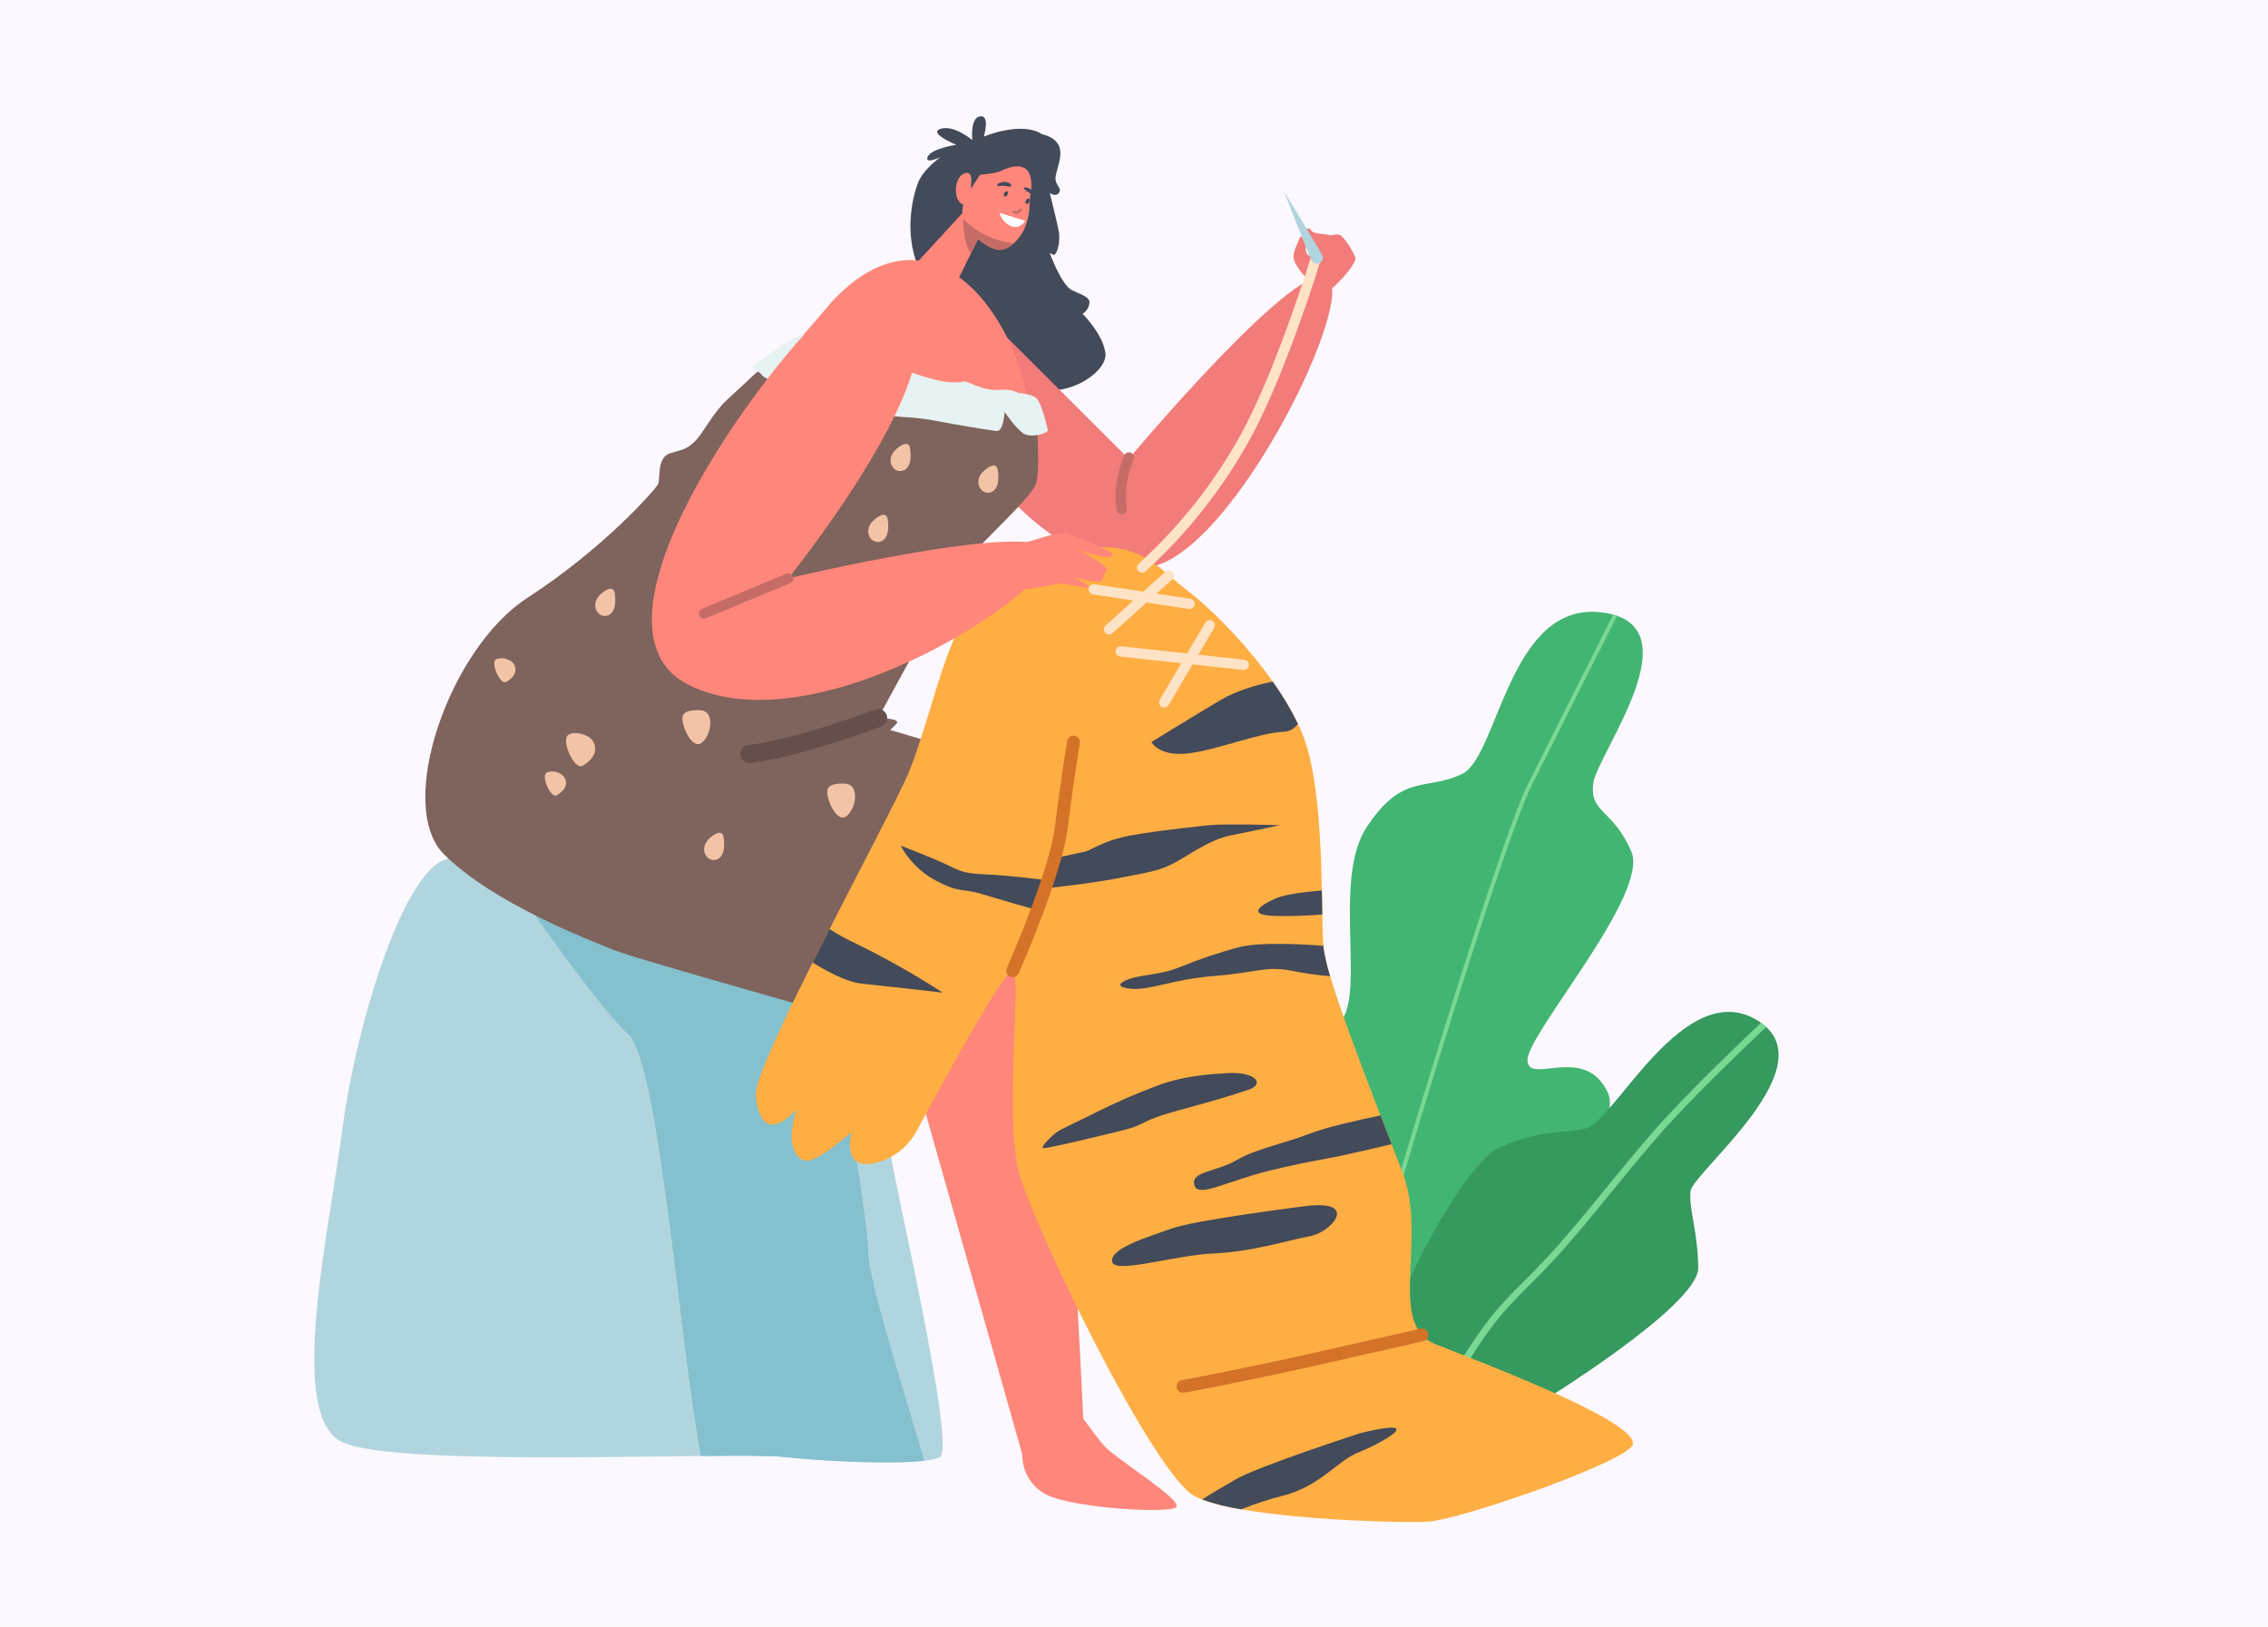
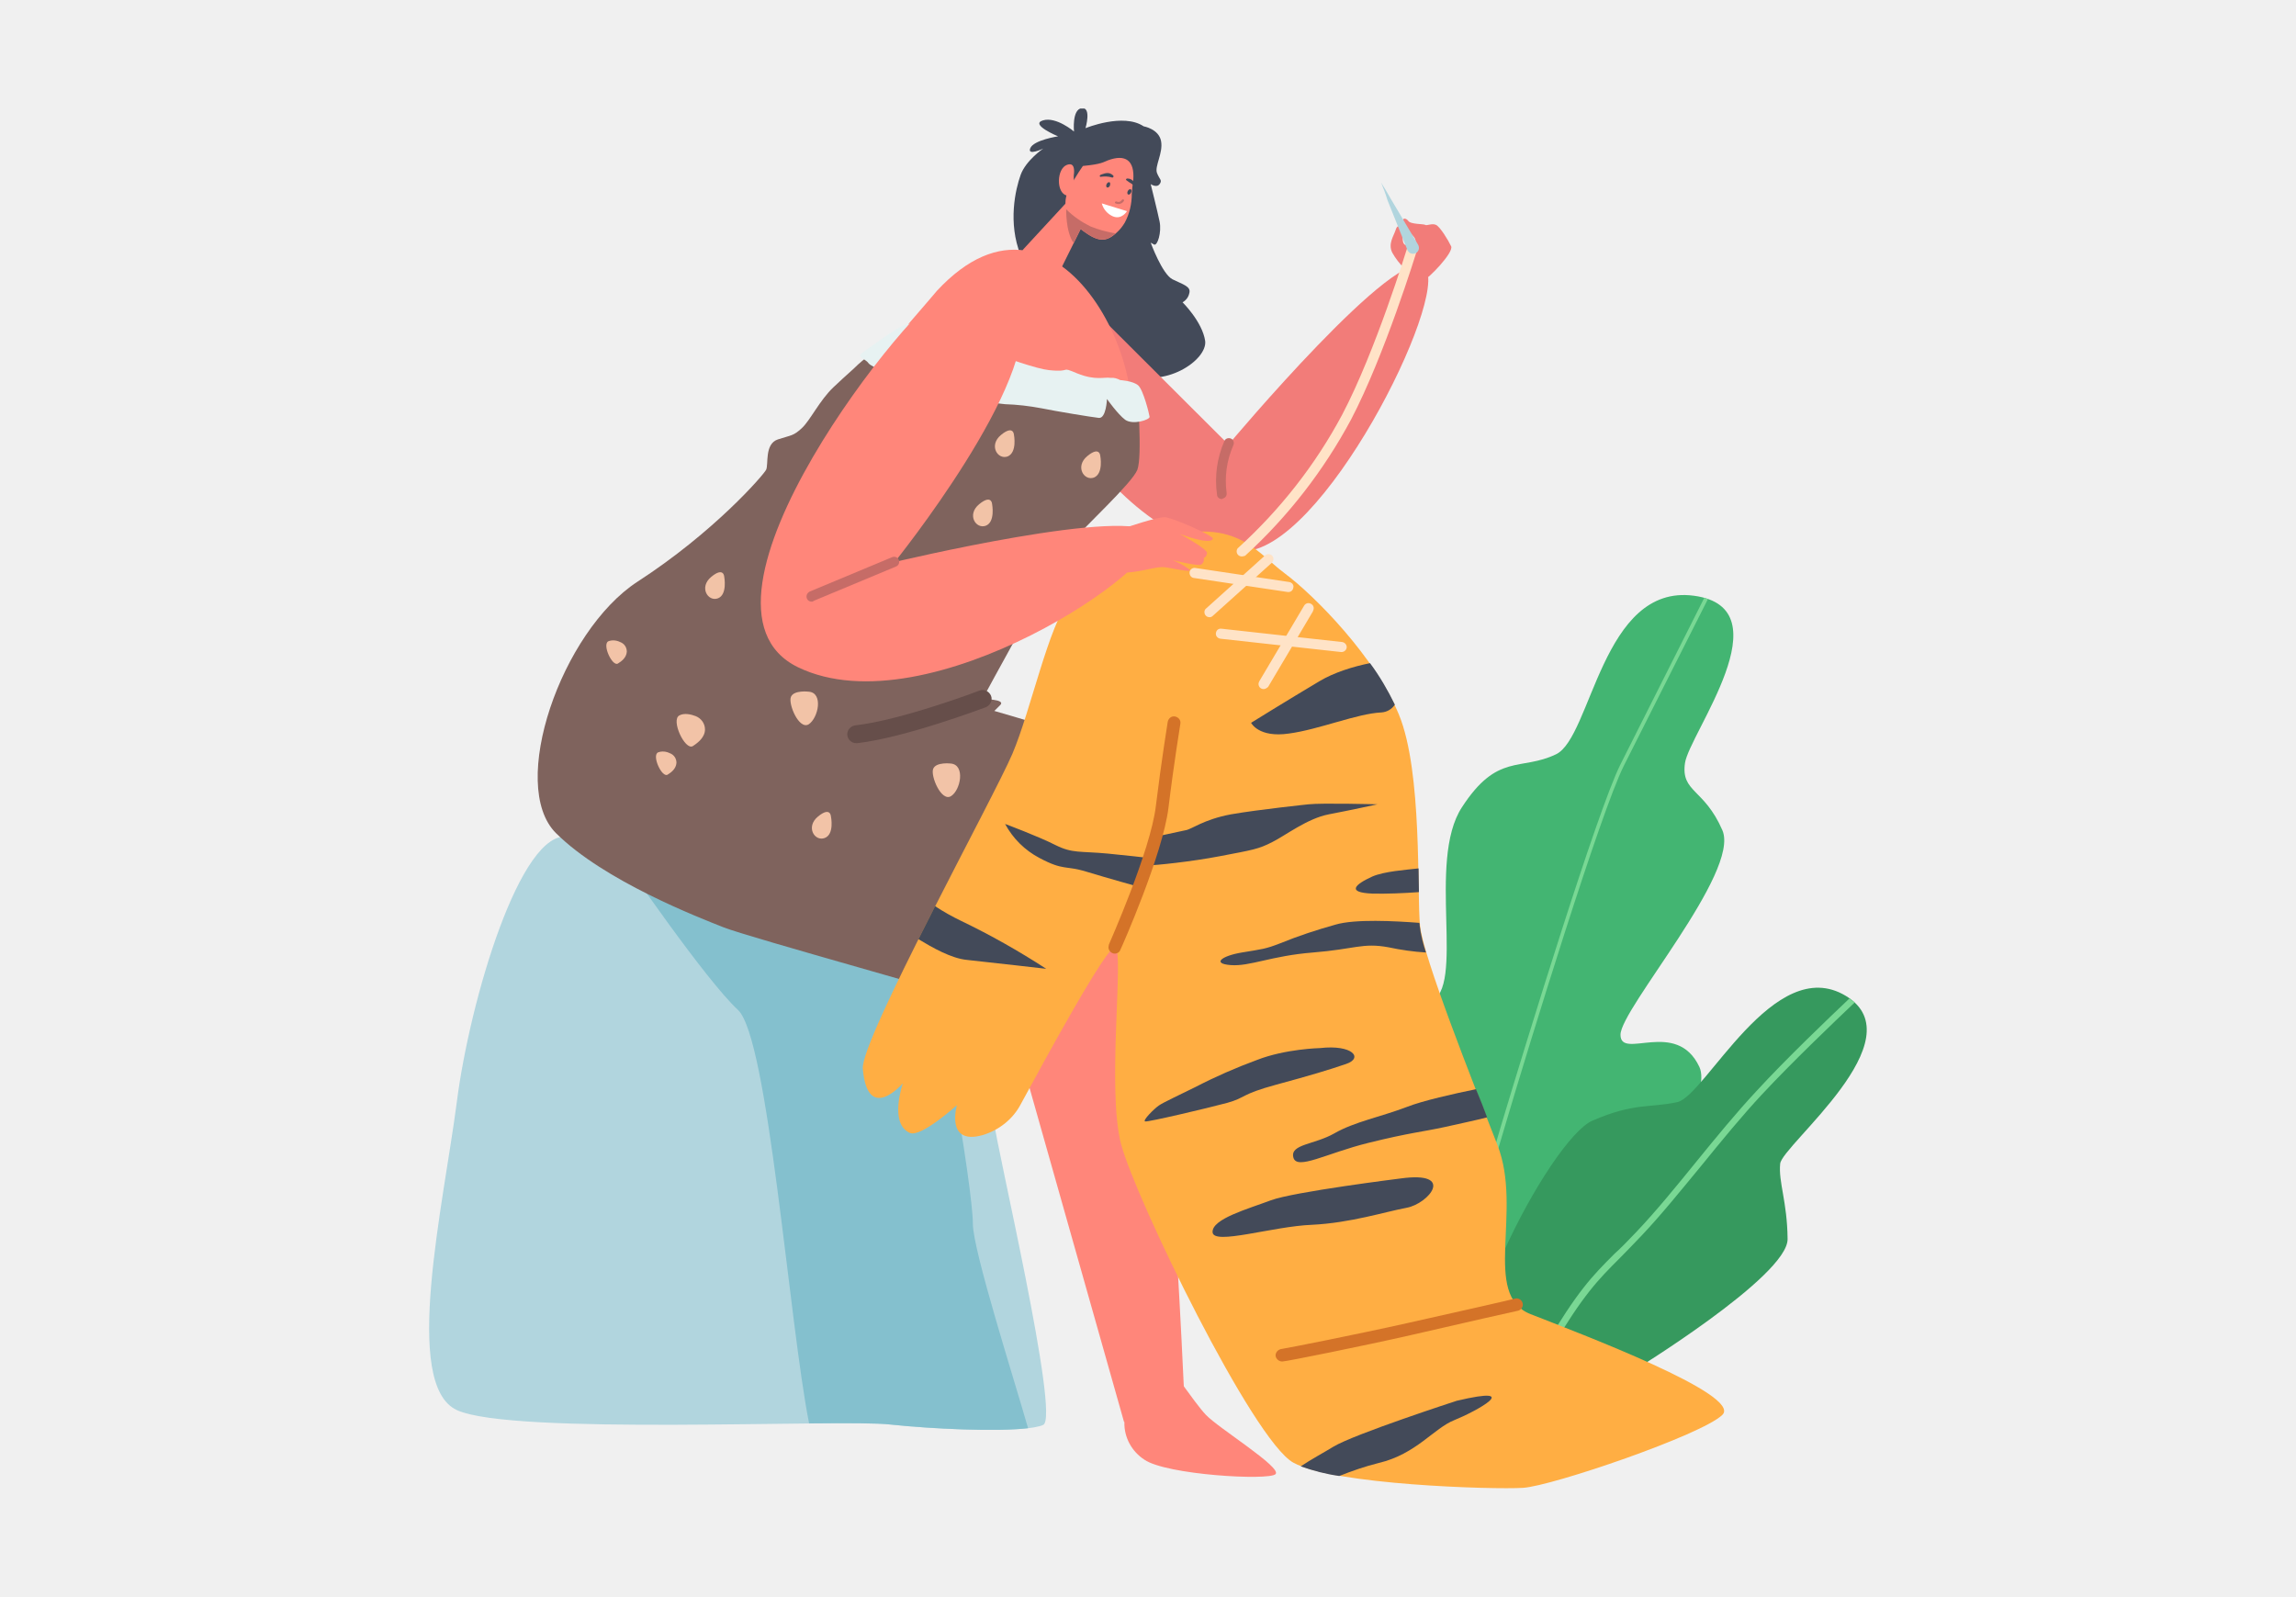
- <svg xmlns="http://www.w3.org/2000/svg" width="601" height="431" viewBox="0 0 601 431">
-   <defs>
-     <clipPath id="clip-path">
-       <rect id="Rectángulo_49383" data-name="Rectángulo 49383" width="388.032" height="372.416" fill="none" />
-     </clipPath>
-   </defs>
-   <g id="Grupo_172414" data-name="Grupo 172414" transform="translate(-180 -2438.1)">
-     <rect id="Rectángulo_48815" data-name="Rectángulo 48815" width="601" height="431" transform="translate(180 2438.1)" fill="#fcf8ff" />
-     <g id="Grupo_170524" data-name="Grupo 170524" transform="translate(263.278 2468.899)">
-       <g id="Grupo_170523" data-name="Grupo 170523" clip-path="url(#clip-path)">
-         <path id="Trazado_211439" data-name="Trazado 211439" d="M706.113,553.429s49.649-64.175,43.478-77.388-21.346-1.675-21.3-8.709,32.387-43.85,27.512-55.185S744.586,401.961,745.737,394s27.241-41.91,2.425-45.183S720.6,386.97,710.956,391.6s-15.781-.458-25.384,14.265,1.217,48.787-8.641,52.586-18.09-.674-21.938,8.015-4.3,70.194,6.281,75.072,44.84,11.892,44.84,11.892" transform="translate(-406.794 -217.357)" fill="#43b572" />
-         <path id="Trazado_211440" data-name="Trazado 211440" d="M742.378,493.657c6.871-23,26.09-85.476,32.415-98.14,5.269-10.548,18.187-36.157,22.592-44.886q.532.147,1.021.319c-4.327,8.574-17.369,34.428-22.669,45.039-6.292,12.6-25.484,74.992-32.348,97.971-4.955,16.589-12.854,45.448-15.48,55.089l-1.023-.261c2.622-9.627,10.531-38.52,15.492-55.13" transform="translate(-453.174 -218.599)" fill="#79d894" />
-         <path id="Trazado_211441" data-name="Trazado 211441" d="M789.179,734.16s42.776-26.113,42.641-36.225-2.511-15.283-2.05-20.26,37.115-33.623,17.655-45.34-37.93,27.116-45.472,28.711-11.559.09-22.851,5.023-42.287,63.352-30.472,77.954,40.549-9.863,40.549-9.863" transform="translate(-465.084 -392.856)" fill="#36995e" />
-         <path id="Trazado_211442" data-name="Trazado 211442" d="M803.867,700.763c5.253-5.57,10.593-12.108,16.248-19.031,5.248-6.426,10.676-13.07,16.067-18.922,7.948-8.628,19.412-19.618,25.125-25.017a13.683,13.683,0,0,1,1.371,1.107c-5.689,5.377-17.135,16.349-25.06,24.95-5.357,5.815-10.769,12.441-16,18.848-5.674,6.946-11.032,13.506-16.326,19.12-2.281,2.419-4.222,4.359-5.935,6.072-6.121,6.118-9.816,9.812-18.7,24.743-5.284,8.882-9.319,15.6-12.291,20.458a12.746,12.746,0,0,1-1.782-.533c2.977-4.864,7.056-11.654,12.436-20.7,8.987-15.1,12.736-18.853,18.949-25.062,1.7-1.7,3.637-3.635,5.9-6.035" transform="translate(-477.923 -397.63)" fill="#79d894" />
-         <path id="Trazado_211443" data-name="Trazado 211443" d="M114.181,522.085c-1.755.013-63.834,2.39-76.6,0s-26.555,44.081-30.13,71.657-14.809,76.08,0,82.979,103.155,2.449,116.943,3.907,36.768,2.3,41.364.091-12.767-75.743-13.278-81.871-4.6-47.492-10.213-57.2-11.207-19.7-28.087-19.569" transform="translate(0 -325.437)" fill="#b1d5de" />
-         <path id="Trazado_211444" data-name="Trazado 211444" d="M227.379,628.013c.081-8.681-9.616-67.767-14.726-76.78-4.226-7.455-59.169-21.818-78.037-26.561-1.877-.031-3.665-.073-5.341-.129,4.753,7,25.766,37.647,34.587,45.769,8.243,7.59,13.794,84.547,19.245,111.647,10.393-.1,18.45-.106,21.883.257,11.3,1.2,28.772,1.974,37.24,1-3.583-12.716-14.919-48.007-14.852-55.206" transform="translate(-80.597 -327.024)" fill="#84c0ce" />
-         <path id="Trazado_211445" data-name="Trazado 211445" d="M454.469,4.781s4.142.738,4.71,3.972-1.759,6.8-1.078,8.565,1.532,1.941.738,3.043-2.383-.046-2.383-.046,1.816,7.163,2.383,10.113-.567,6.7-1.475,6.242l-.908-.454s3.064,8.512,5.9,9.873,5.107,1.873,4.54,3.8a3.7,3.7,0,0,1-1.759,2.44s5.334,5.221,6.072,10.384-11.235,13.165-20.882,8.568-25.421-22.868-28.882-31.72-1.418-17.761,0-21.676,6.128-7.093,6.128-7.093-4.37,2.1-3.462-.056,7.547-3.178,7.547-3.178S424,4.384,427.573,3.306s8.361,3.008,8.361,3.008-.644-5.958,2.08-6.3.964,5.391.964,5.391,9.93-4.256,15.491-.624" transform="translate(-261.561 0)" fill="#434a59" />
-         <path id="Trazado_211446" data-name="Trazado 211446" d="M456.97,120.556l40.343,40.222s46.475-55.543,53.114-47.712-27.949,77.083-49.594,76.519-38.586-20.854-46.417-32.6,2.553-36.43,2.553-36.43" transform="translate(-281.483 -70.019)" fill="#f27c79" />
-         <path id="Trazado_211447" data-name="Trazado 211447" d="M491.5,887l2.558,18.773a11.771,11.771,0,0,0,5.386,10.053c5.9,4.086,33.592,5.713,35.408,3.878s-15.434-12.415-18.839-15.977S506.484,890.407,502.853,887s-9.781-4.208-11.349,0" transform="translate(-306.426 -551.213)" fill="#ff867a" />
-         <path id="Trazado_211448" data-name="Trazado 211448" d="M192.051,112.292s-44.813,53.206-74.787,78.435c-28.09,23.644-41.042,59.282-15.049,73.875s124.037,14.593,124.037,14.593L294.2,411.439l17.785-10.032s-26.449-129.053-35.113-142.278-76.155-30.836-76.155-30.836a83.938,83.938,0,0,1,9.583-26.659c9.205-15.638,24.666-31.508,31.458-42.829,12.313-20.521-16.141-82.72-49.706-46.514" transform="translate(-54.955 -63.087)" fill="#ff867a" />
-         <path id="Trazado_211449" data-name="Trazado 211449" d="M185.507,431.161s57.458,24.169,65.21,37.394,13.225,144.1,13.225,144.1l-16.495,1.65L213.78,495.46S112.7,476.621,100.538,456.4s1.973-33.9,17.022-38.918,67.947,13.681,67.947,13.681" transform="translate(-59.812 -259.744)" fill="#ff867a" />
-         <path id="Trazado_211450" data-name="Trazado 211450" d="M177.06,156.362s11.576,13.165,26.329,13.846,36.543,3.859,36.543,3.859,1.362,17.25,0,20.882-14.3,15.434-17.7,19.52-24.059,42.444-24.059,42.444,6.355,0,4.766,1.589l-1.589,1.589s29.507,8.4,32.684,11.122,34.134,15.938,34.046,17.7-37.9,20.428-43.352,25.875-6.583,8.4-10.895,6.355-20.655-8.4-18.612-4.539,11.8,9.079,12.484,10.214-8.852,12.938-10.214,12.029-62.418-17.7-69.228-20.428S96.03,305.939,83.092,293s1.363-54.464,22.017-67.866,34.046-28.826,34.727-30.188-.454-7.036,3.177-8.171,4.086-.908,6.355-2.951,4.766-7.49,8.625-11.122,4.993-4.54,6.583-6.128,12.483-10.214,12.483-10.214" transform="translate(-48.726 -97.483)" fill="#7f635d" />
-         <path id="Trazado_211451" data-name="Trazado 211451" d="M379.208,168.187s3.4.227,4.766,1.362,2.951,7.717,3.064,8.512-4.54,2.27-6.583.794-4.88-5.614-4.88-5.614-.227,5.288-2.157,5.054-11.576-1.823-15.548-2.618a64.007,64.007,0,0,0-9.76-1.135c-4.426-.34-20.655-3.632-24.4-5.221s-11.73-4.745-12.484-5.9-3.4-1.589-1.589-2.837,9.419-7.15,11.916-7.6,1.589-1.475,4.426,0,27.464,11.617,34.046,12.277,2.724-1.155,7.717.888,7.263.908,8.965,1.248a9.079,9.079,0,0,1,2.5.795" transform="translate(-192.655 -94.895)" fill="#e7f2f2" />
-         <path id="Trazado_211452" data-name="Trazado 211452" d="M385.786,306.842s-13.591,7.751-19.293,14.813-10.441,29.733-15.434,41.536-41.087,77.383-40.4,85.116c1.327,14.98,10.777,3.887,10.777,3.887s-3.825,10.916,1.934,13.412c3,1.3,12.7-7.539,12.7-7.539s-3.155,10.879,6.892,8.1a16.931,16.931,0,0,0,10.335-8.347c6.561-12.195,23.45-43.15,25.456-42.42,2.5.908-2.27,38.359,1.589,53.112s35.622,80.006,46.53,86.024,54.02,7.263,61.964,6.809,48.346-14.3,53.793-19.747-38.586-22.017-51.75-27.237-2.043-27.918-8.852-45.622S462.05,418.12,461.142,409.5s.681-41.536-5.674-56.971S432.77,320.4,424.6,314.333s-14.073-16.856-38.813-7.49" transform="translate(-193.672 -189.01)" fill="#ffae43" />
-         <path id="Trazado_211453" data-name="Trazado 211453" d="M307.633,133.833c5.642,19.125-33.918,68.1-33.918,68.1s64.461-15.434,69.454-7.49-60.518,52.885-95.557,35.862,32.077-100.065,40.629-102.139,18.041,1.092,19.391,5.671" transform="translate(-148.105 -79.498)" fill="#ff867a" />
-         <path id="Trazado_211454" data-name="Trazado 211454" d="M355.184,571.887c-1.513,2.967-3.019,5.939-4.486,8.863,3.774,2.31,8.932,5.155,13.054,5.583,6.563.681,21.421,2.383,21.421,2.383A221.658,221.658,0,0,0,362.3,575.778a57.773,57.773,0,0,1-7.112-3.891" transform="translate(-218.641 -356.541)" fill="#434a59" />
-         <path id="Trazado_211455" data-name="Trazado 211455" d="M599.366,416.7c8.171-1.135,18.385-5.447,24.967-5.674a4.681,4.681,0,0,0,3.626-2.1,77.62,77.62,0,0,0-6.675-11.19c-4.513.95-9.736,2.47-13.748,4.854-8.852,5.26-18.385,11.161-18.385,11.161s2.043,4.086,10.214,2.951" transform="translate(-367.305 -247.967)" fill="#434a59" />
-         <path id="Trazado_211456" data-name="Trazado 211456" d="M470.7,512.421c8.852-1.718,10.441-1.945,14.073-3.761s9.533-6.355,15.321-7.49,13.051-2.724,13.051-2.724-14.948-.394-18.612,0c0,0-13.392,1.362-20.882,2.724s-10.693,4.086-12.27,4.313l-7.934,1.722-2.221,5.832c-1.175-.163-4.862-.647-10.94-1.2-7.49-.681-9.533,0-14.073-2.269s-13.589-5.695-13.589-5.695A22.62,22.62,0,0,0,421.9,513.1c6.583,3.509,6.809,1.92,12.711,3.735s14.241,4.137,14.241,4.137l2.043-5.777c2.314-.234,12.059-1.267,19.805-2.771" transform="translate(-257.246 -310.645)" fill="#434a59" />
-         <path id="Trazado_211457" data-name="Trazado 211457" d="M598.2,583.262a132,132,0,0,0-14.753,4.994c-4.086,1.589-4.993,1.589-10.441,2.5s-8.171,2.951-2.951,3.4,10.895-2.5,22.244-3.4,13.391-2.724,20.428-1.362a84.551,84.551,0,0,0,10.134,1.435,46.213,46.213,0,0,1-1.736-7.336c-.023-.224-.045-.469-.065-.726-6.634-.506-17.542-1.02-22.859.5" transform="translate(-353.656 -363.004)" fill="#434a59" />
-         <path id="Trazado_211458" data-name="Trazado 211458" d="M668.683,551.437c3.574.115,8.551-.062,12.586-.369-.035-1.961-.069-4.111-.115-6.391-3.457.362-9.3.791-12.471,2.221-4.539,2.043-7.036,4.312,0,4.539" transform="translate(-414.151 -339.577)" fill="#434a59" />
-         <path id="Trazado_211459" data-name="Trazado 211459" d="M548.123,683.148c9.627-2.615,14.166-3.977,18.932-5.566s1.8-5.293-7.036-4.312c0,0-9.306.227-17.023,3.178a166.951,166.951,0,0,0-16.616,7.263c-4.039,2.043-8.578,4.086-9.94,4.993s-4.54,4.086-3.745,4.313,16.909-3.632,22.13-4.993,3.672-2.26,13.3-4.875" transform="translate(-319.559 -419.646)" fill="#434a59" />
-         <path id="Trazado_211460" data-name="Trazado 211460" d="M630.274,714.865c-5.448,3.129-12.029,2.9-11.122,6.534s8.852-1.135,20.2-3.858,14.753-2.951,20.655-4.313c3.995-.921,8.3-1.843,11.439-2.624-.941-2.425-1.937-4.988-2.956-7.626-5.925,1.23-14.392,3.137-18.7,4.8-7.036,2.724-14.073,3.956-19.52,7.085" transform="translate(-385.956 -438.269)" fill="#434a59" />
-         <path id="Trazado_211461" data-name="Trazado 211461" d="M613.85,774.344c5.9-1.092,13.444-10-1.741-7.9,0,0-28.9,3.631-35.029,5.9s-15.888,4.993-15.661,8.625,16.342-1.589,26.783-2.043,19.747-3.49,25.648-4.582" transform="translate(-350.012 -477.638)" fill="#434a59" />
-         <path id="Trazado_211462" data-name="Trazado 211462" d="M666.921,924.035s-27.709,8.98-33.3,12.357c-2.63,1.588-6.03,3.424-8.8,5.291a57.822,57.822,0,0,0,10.359,2.594,89.04,89.04,0,0,1,10.6-3.5c10.171-2.4,14.859-9.4,20.451-11.582s19.236-9.622.7-5.158" transform="translate(-389.54 -575.213)" fill="#434a59" />
-         <path id="Trazado_211463" data-name="Trazado 211463" d="M485.15,295.605s7.718-2.589,9.8-2.573,13.385,5.08,13.125,5.8c-.685,1.909-9.046-1.275-9.046-1.275s7.6,4.063,7.387,5.232-.886,1.3-.886,1.3a1.7,1.7,0,0,1-.744,1.837c-.679.492-7.664-1.219-7.664-1.219a19.114,19.114,0,0,1,4.383,2.352c1.489,1.25-4.061-.225-6.587-.512s-7.4,1.81-12.2,1.407-7.241-2.274-7.175-3.721,6.124-7.531,9.61-8.635" transform="translate(-296.473 -182.69)" fill="#ff867a" />
-         <path id="Trazado_211464" data-name="Trazado 211464" d="M608.636,869.9a1.7,1.7,0,0,1-.1-3.4c1.388-.166,20.161-3.873,34-7,13.91-3.141,28.868-6.542,29.017-6.576a1.7,1.7,0,1,1,.755,3.32c-.15.034-15.11,3.436-29.022,6.578-12.3,2.777-33.54,7.078-34.648,7.078m-.014-3.4c-.017,0-.039,0-.066,0l.08,0Z" transform="translate(-378.391 -531.723)" fill="#d47328" />
-         <path id="Trazado_211465" data-name="Trazado 211465" d="M488.685,499.753a1.7,1.7,0,0,1-1.555-2.394c.113-.253,11.263-25.446,12.747-37.478,1.519-12.32,3.228-22.61,3.245-22.712a1.7,1.7,0,1,1,3.358.56c-.017.1-1.714,10.324-3.224,22.569-1.545,12.534-12.547,37.393-13.015,38.445a1.7,1.7,0,0,1-1.557,1.011" transform="translate(-303.608 -271.664)" fill="#d47328" />
-         <path id="Trazado_211466" data-name="Trazado 211466" d="M557.062,336.434a1.362,1.362,0,0,1-.911-2.374l15.889-14.3a1.362,1.362,0,0,1,1.822,2.024l-15.889,14.3a1.356,1.356,0,0,1-.91.349" transform="translate(-346.449 -199.135)" fill="#ffe3c7" />
-         <path id="Trazado_211467" data-name="Trazado 211467" d="M571.627,335.767a1.364,1.364,0,0,1-.206-.015l-25.415-3.844a1.362,1.362,0,0,1,.408-2.693l25.415,3.844a1.362,1.362,0,0,1-.2,2.709" transform="translate(-339.684 -205.239)" fill="#ffe3c7" />
-         <path id="Trazado_211468" data-name="Trazado 211468" d="M597.926,379.186a1.339,1.339,0,0,1-.149-.008l-32.571-3.561a1.362,1.362,0,1,1,.3-2.707l32.57,3.561a1.362,1.362,0,0,1-.146,2.716" transform="translate(-351.618 -232.484)" fill="#ffe3c7" />
-         <path id="Trazado_211469" data-name="Trazado 211469" d="M595.845,377.711a1.362,1.362,0,0,1-1.171-2.054l12.056-20.422a1.362,1.362,0,1,1,2.345,1.384l-12.056,20.422a1.361,1.361,0,0,1-1.174.67" transform="translate(-370.629 -221.052)" fill="#ffe3c7" />
-         <path id="Trazado_211470" data-name="Trazado 211470" d="M692.977,92.411a18.255,18.255,0,0,1-3.33-4.31c-1.217-2.352.406-4.542.892-6.083s1.136-1.135,1.7,0-.244,2.677.649,3.812c.292.372,3.082,1.135,3.082-.73s-2.876-2.677-3.385-4.623.708-1.947,1.357-.973,4.217.811,4.623,1.135,1.784-.487,2.92,0,3.325,4.136,4.055,5.84-6.164,8.84-7.462,9.165-4.938-1.679-5.105-3.232" transform="translate(-429.682 -49.168)" fill="#f27c79" />
-         <path id="Trazado_211471" data-name="Trazado 211471" d="M580.27,181.76a1.362,1.362,0,0,1-.879-2.4,132.675,132.675,0,0,0,27.987-35.936c8.989-17.146,17.439-44.608,17.523-44.884a1.362,1.362,0,0,1,2.6.8c-.085.278-8.61,27.983-17.715,45.351a135.572,135.572,0,0,1-28.644,36.753,1.356,1.356,0,0,1-.877.32" transform="translate(-360.918 -60.832)" fill="#ffe3c7" />
-         <path id="Trazado_211472" data-name="Trazado 211472" d="M682.49,53.034q1.288,2.073,2.549,4.159l2.531,4.168,2.494,4.187q1.253,2.09,2.476,4.2a1.577,1.577,0,1,1-2.727,1.585,1.755,1.755,0,0,1-.092-.186q-.937-2.247-1.844-4.509l-1.826-4.518-1.789-4.537q-.9-2.266-1.771-4.546" transform="translate(-425.496 -33.064)" fill="#b1d5de" />
-         <path id="Trazado_211473" data-name="Trazado 211473" d="M437.762,62.718,424.588,77.031c-2.151,2.4-.743,12.6,5.793,12.924,1.913.095,3.365-4.525,4.516-7.966l6.264-12.682Z" transform="translate(-264.125 -39.101)" fill="#ff867a" />
-         <path id="Trazado_211474" data-name="Trazado 211474" d="M460.766,37.427s-1.757,2.529-3.516,5.7c-2.594,4.675-.763,8.615,3.539,11.83,4.193,3.133,6.3,3.05,9.058.5a12.067,12.067,0,0,0,2.183-2.727,16.415,16.415,0,0,0,1.856-7.812,26.811,26.811,0,0,1,.42-3.743c.42-5.289-2.117-7.108-6.854-5.263-1.037.4-1.433,1.073-6.686,1.522" transform="translate(-284.325 -21.949)" fill="#ff867a" />
-         <path id="Trazado_211475" data-name="Trazado 211475" d="M455.591,44.263a9.009,9.009,0,0,1,0-1.919c.111-1.216-.007-3.049-1.9-2.329-2.76,1.047-3,7.559-.016,8.331,2.213.573,2.117-2.475,1.92-4.083" transform="translate(-281.502 -24.846)" fill="#ff867a" />
-         <path id="Trazado_211476" data-name="Trazado 211476" d="M491.616,66.117a.32.32,0,0,1,.265-.579c1.037.357,1.338-.371,1.35-.4a.32.32,0,0,1,.595.235,1.6,1.6,0,0,1-2.154.772.312.312,0,0,1-.057-.026" transform="translate(-306.397 -40.483)" fill="#c66c67" />
-         <path id="Trazado_211477" data-name="Trazado 211477" d="M486.219,53.667c-.182.377-.53.586-.776.467s-.3-.522-.116-.9.53-.586.776-.467.3.522.116.9" transform="translate(-302.507 -32.877)" fill="#434a59" />
-         <path id="Trazado_211478" data-name="Trazado 211478" d="M501.459,58.825c-.182.377-.53.586-.776.467s-.3-.522-.116-.9.53-.586.776-.467.3.522.116.9" transform="translate(-312.008 -36.093)" fill="#434a59" />
-         <path id="Trazado_211479" data-name="Trazado 211479" d="M482.23,67.952a5.467,5.467,0,0,0,3.038,3.528c2.414.956,3.8-1.418,3.8-1.418Z" transform="translate(-300.645 -42.364)" fill="#fff" />
-         <path id="Trazado_211480" data-name="Trazado 211480" d="M463.19,76.893a31.484,31.484,0,0,0,6.821,1.934c-2.639,2.33-4.744,2.322-8.809-.715-.2-.15-.394-.3-.584-.455l-1.866,3.777c-2.244-3.076-2.027-9.085-2.027-9.085a24.7,24.7,0,0,0,6.465,4.545" transform="translate(-284.74 -45.105)" fill="#c66c67" />
-         <path id="Trazado_211481" data-name="Trazado 211481" d="M481.074,46.54c1.114-.4,2.061-.673,3.113.227a.388.388,0,0,1-.312.692,5.834,5.834,0,0,0-2.789-.164c-.513.091-.66-.522-.012-.756" transform="translate(-299.655 -28.781)" fill="#434a59" />
-         <path id="Trazado_211482" data-name="Trazado 211482" d="M501.51,50.943A2.521,2.521,0,0,0,499.864,50c-.4-.1-.818.225-.4.547,1.155.887,1.219.713,1.706,1.231.345.367.747-.17.339-.834" transform="translate(-311.281 -31.16)" fill="#434a59" />
-         <path id="Trazado_211483" data-name="Trazado 211483" d="M184.919,438.148a3.872,3.872,0,0,0-2.533-3.589c-1.287-.5-3.091-.946-4.449-.235-2.359,1.235,1.46,9.548,3.595,8.312,1.534-.888,3.358-2.357,3.387-4.489" transform="translate(-110.471 -270.547)" fill="#f2c3a7" />
-         <path id="Trazado_211484" data-name="Trazado 211484" d="M167.885,464.024a2.818,2.818,0,0,0-1.843-2.612,4.125,4.125,0,0,0-3.238-.171c-1.717.9,1.063,6.949,2.616,6.05,1.116-.647,2.444-1.715,2.465-3.267" transform="translate(-101.162 -287.391)" fill="#f2c3a7" />
-         <path id="Trazado_211485" data-name="Trazado 211485" d="M132.321,384.3a2.818,2.818,0,0,0-1.843-2.612,4.125,4.125,0,0,0-3.238-.171c-1.717.9,1.063,6.949,2.616,6.05,1.116-.647,2.444-1.715,2.465-3.267" transform="translate(-78.99 -237.687)" fill="#f2c3a7" />
-         <path id="Trazado_211486" data-name="Trazado 211486" d="M263.986,417.881s-3.972-.454-4.766,1.362,2.156,8.965,4.766,7.377,3.972-8.4,0-8.739" transform="translate(-161.528 -260.495)" fill="#f2c3a7" />
-         <path id="Trazado_211487" data-name="Trazado 211487" d="M365.854,469.533s-3.972-.454-4.766,1.362,2.156,8.965,4.766,7.377,3.972-8.4,0-8.739" transform="translate(-225.037 -292.697)" fill="#f2c3a7" />
-         <path id="Trazado_211488" data-name="Trazado 211488" d="M279.507,505.388s-.119-2.837-3.521,0-.908,6.818,1.76,5.793,1.76-5.793,1.76-5.793" transform="translate(-171.033 -314.296)" fill="#f2c3a7" />
-         <path id="Trazado_211489" data-name="Trazado 211489" d="M202.881,333.691s-.119-2.837-3.521,0-.908,6.818,1.76,5.792,1.76-5.792,1.76-5.792" transform="translate(-123.261 -207.252)" fill="#f2c3a7" />
-         <path id="Trazado_211490" data-name="Trazado 211490" d="M394.976,281.636s-.119-2.837-3.521,0-.908,6.818,1.76,5.793,1.76-5.793,1.76-5.793" transform="translate(-243.022 -174.799)" fill="#f2c3a7" />
-         <path id="Trazado_211491" data-name="Trazado 211491" d="M472.476,246.98s-.119-2.837-3.521,0-.908,6.818,1.76,5.793,1.76-5.793,1.76-5.793" transform="translate(-291.339 -153.193)" fill="#f2c3a7" />
-         <path id="Trazado_211492" data-name="Trazado 211492" d="M410.727,231.763s-.119-2.837-3.521,0-.908,6.819,1.76,5.793,1.761-5.793,1.761-5.793" transform="translate(-252.842 -143.706)" fill="#f2c3a7" />
-         <path id="Trazado_211493" data-name="Trazado 211493" d="M302.2,431.36a2.383,2.383,0,0,1-.267-4.751c12.488-1.424,33.374-9.314,33.584-9.393a2.383,2.383,0,0,1,1.692,4.456c-.878.333-21.652,8.181-34.736,9.673a2.391,2.391,0,0,1-.273.015" transform="translate(-186.923 -260.014)" fill="#664e4a" />
-         <path id="Trazado_211494" data-name="Trazado 211494" d="M272.081,333.551a1.362,1.362,0,0,1-.525-2.619l22.308-9.306a1.362,1.362,0,0,1,1.049,2.514L272.6,333.446a1.363,1.363,0,0,1-.524.105" transform="translate(-168.778 -200.451)" fill="#c66c67" />
-         <path id="Trazado_211495" data-name="Trazado 211495" d="M565.572,252.883a1.362,1.362,0,0,1-1.348-1.184,26.6,26.6,0,0,1,2.046-14.485,1.362,1.362,0,0,1,2.429,1.233,24.306,24.306,0,0,0-1.775,12.9,1.362,1.362,0,0,1-1.172,1.528,1.4,1.4,0,0,1-.18.012" transform="translate(-351.616 -147.427)" fill="#c66c67" />
+ <svg xmlns="http://www.w3.org/2000/svg" xmlns:xlink="http://www.w3.org/1999/xlink" version="1.1" id="Layer_1" x="0px" y="0px" viewBox="0 0 619.7 431" style="enable-background:new 0 0 619.7 431;" xml:space="preserve">
+   <style type="text/css">
+ 	.st0{clip-path:url(#SVGID_00000139995058381271247760000017905081119139542401_);}
+ 	.st1{fill:#43B572;}
+ 	.st2{fill:#79D894;}
+ 	.st3{fill:#36995E;}
+ 	.st4{fill:#B1D5DE;}
+ 	.st5{fill:#84C0CE;}
+ 	.st6{fill:#434A59;}
+ 	.st7{fill:#F27C79;}
+ 	.st8{fill:#FF867A;}
+ 	.st9{fill:#7F635D;}
+ 	.st10{fill:#E7F2F2;}
+ 	.st11{fill:#FFAE43;}
+ 	.st12{fill:#D47328;}
+ 	.st13{fill:#FFE3C7;}
+ 	.st14{fill:#C66C67;}
+ 	.st15{fill:#FFFFFF;}
+ 	.st16{fill:#F2C3A7;}
+ 	.st17{fill:#664E4A;}
+ </style>
+   <g id="Grupo_170524" transform="translate(263.278 2468.899)">
+     <g>
+       <defs>
+         <rect id="SVGID_1_" x="-147.5" y="-2439.6" width="388" height="372.4" />
+       </defs>
+       <clipPath id="SVGID_00000179629908697609047010000002203189194115488416_">
+         <use xlink:href="#SVGID_1_" style="overflow:visible;" />
+       </clipPath>
+       <g id="Grupo_170523" style="clip-path:url(#SVGID_00000179629908697609047010000002203189194115488416_);">
+         <path id="Trazado_211439" class="st1" d="M151.9-2103.5c0,0,49.6-64.2,43.5-77.4c-6.2-13.2-21.3-1.7-21.3-8.7     s32.4-43.9,27.5-55.2s-11.2-10.2-10.1-18.1s27.2-41.9,2.4-45.2s-27.6,38.2-37.2,42.8c-9.6,4.6-15.8-0.5-25.4,14.3     c-9.6,14.7,1.2,48.8-8.6,52.6s-18.1-0.7-21.9,8c-3.8,8.7-4.3,70.2,6.3,75.1C117.6-2110.5,151.9-2103.5,151.9-2103.5" />
+         <path id="Trazado_211440" class="st2" d="M141.7-2164.5c6.9-23,26.1-85.5,32.4-98.1c5.3-10.5,18.2-36.2,22.6-44.9     c0.4,0.1,0.7,0.2,1,0.3c-4.3,8.6-17.4,34.4-22.7,45c-6.3,12.6-25.5,75-32.3,98c-5,16.6-12.9,45.4-15.5,55.1l-1-0.3     C128.9-2119,136.8-2147.9,141.7-2164.5" />
+         <path id="Trazado_211441" class="st3" d="M176.6-2098.3c0,0,42.8-26.1,42.6-36.2c-0.1-10.1-2.5-15.3-2-20.3     c0.5-5,37.1-33.6,17.7-45.3s-37.9,27.1-45.5,28.7s-11.6,0.1-22.9,5c-11.3,4.9-42.3,63.4-30.5,78S176.6-2098.3,176.6-2098.3" />
+         <path id="Trazado_211442" class="st2" d="M178.5-2136.5c5.3-5.6,10.6-12.1,16.2-19c5.2-6.4,10.7-13.1,16.1-18.9     c7.9-8.6,19.4-19.6,25.1-25c0.5,0.3,0.9,0.7,1.4,1.1c-5.7,5.4-17.1,16.3-25.1,24.9c-5.4,5.8-10.8,12.4-16,18.8     c-5.7,6.9-11,13.5-16.3,19.1c-2.3,2.4-4.2,4.4-5.9,6.1c-6.1,6.1-9.8,9.8-18.7,24.7c-5.3,8.9-9.3,15.6-12.3,20.5     c-0.6-0.1-1.2-0.3-1.8-0.5c3-4.9,7.1-11.7,12.4-20.7c9-15.1,12.7-18.9,18.9-25.1C174.3-2132.1,176.2-2134.1,178.5-2136.5" />
+         <path id="Trazado_211443" class="st4" d="M-33.3-2243c-1.8,0-63.8,2.4-76.6,0c-12.8-2.4-26.6,44.1-30.1,71.7     c-3.6,27.6-14.8,76.1,0,83c14.8,6.9,103.2,2.4,116.9,3.9s36.8,2.3,41.4,0.1S5.5-2160.1,5-2166.2c-0.5-6.1-4.6-47.5-10.2-57.2     S-16.4-2243.1-33.3-2243" />
+         <path id="Trazado_211444" class="st5" d="M-0.7-2138.6c0.1-8.7-9.6-67.8-14.7-76.8c-4.2-7.5-59.2-21.8-78-26.6     c-1.9,0-3.7-0.1-5.3-0.1c4.8,7,25.8,37.6,34.6,45.8c8.2,7.6,13.8,84.5,19.2,111.6c10.4-0.1,18.4-0.1,21.9,0.3     c11.3,1.2,28.8,2,37.2,1C10.6-2096.1-0.7-2131.4-0.7-2138.6" />
+         <path id="Trazado_211445" class="st6" d="M45.4-2434.8c0,0,4.1,0.7,4.7,4c0.6,3.2-1.8,6.8-1.1,8.6c0.7,1.8,1.5,1.9,0.7,3     s-2.4,0-2.4,0s1.8,7.2,2.4,10.1s-0.6,6.7-1.5,6.2l-0.9-0.5c0,0,3.1,8.5,5.9,9.9c2.8,1.4,5.1,1.9,4.5,3.8c-0.2,1-0.9,1.9-1.8,2.4     c0,0,5.3,5.2,6.1,10.4c0.7,5.2-11.2,13.2-20.9,8.6s-25.4-22.9-28.9-31.7s-1.4-17.8,0-21.7s6.1-7.1,6.1-7.1s-4.4,2.1-3.5-0.1     s7.5-3.2,7.5-3.2s-7.7-3.2-4.1-4.3c3.6-1.1,8.4,3,8.4,3s-0.6-6,2.1-6.3c2.7-0.3,1,5.4,1,5.4S39.9-2438.5,45.4-2434.8" />
+         <path id="Trazado_211446" class="st7" d="M28-2389.1l40.3,40.2c0,0,46.5-55.5,53.1-47.7c6.6,7.8-27.9,77.1-49.6,76.5     s-38.6-20.9-46.4-32.6C17.6-2364.4,28-2389.1,28-2389.1" />
+         <path id="Trazado_211447" class="st8" d="M37.6-2103.8l2.6,18.8c-0.1,4.1,2,7.9,5.4,10.1c5.9,4.1,33.6,5.7,35.4,3.9     s-15.4-12.4-18.8-16c-3.4-3.6-9.5-13.3-13.2-16.7S39.2-2108,37.6-2103.8" />
+         <path id="Trazado_211448" class="st8" d="M-10.4-2390.4c0,0-44.8,53.2-74.8,78.4c-28.1,23.6-41,59.3-15,73.9     c26,14.6,124,14.6,124,14.6l67.9,132.2l17.8-10c0,0-26.4-129.1-35.1-142.3s-76.2-30.8-76.2-30.8c1.7-9.4,4.9-18.4,9.6-26.7     c9.2-15.6,24.7-31.5,31.5-42.8C51.7-2364.4,23.2-2426.6-10.4-2390.4" />
+         <path id="Trazado_211449" class="st8" d="M-21.8-2268.2c0,0,57.5,24.2,65.2,37.4s13.2,144.1,13.2,144.1l-16.5,1.6L6.5-2203.9     c0,0-101.1-18.8-113.2-39.1s2-33.9,17-38.9S-21.8-2268.2-21.8-2268.2" />
+         <path id="Trazado_211450" class="st9" d="M-19.1-2380.7c0,0,11.6,13.2,26.3,13.8c14.8,0.7,36.5,3.9,36.5,3.9s1.4,17.2,0,20.9     c-1.4,3.6-14.3,15.4-17.7,19.5c-3.4,4.1-24.1,42.4-24.1,42.4s6.4,0,4.8,1.6l-1.6,1.6c0,0,29.5,8.4,32.7,11.1s34.1,15.9,34,17.7     c-0.1,1.8-37.9,20.4-43.4,25.9s-6.6,8.4-10.9,6.4c-4.3-2-20.7-8.4-18.6-4.5c2,3.9,11.8,9.1,12.5,10.2s-8.9,12.9-10.2,12     s-62.4-17.7-69.2-20.4s-32.2-12.5-45.2-25.4s1.4-54.5,22-67.9c20.7-13.4,34-28.8,34.7-30.2c0.7-1.4-0.5-7,3.2-8.2s4.1-0.9,6.4-3     s4.8-7.5,8.6-11.1s5-4.5,6.6-6.1C-30-2372.1-19.1-2380.7-19.1-2380.7" />
+         <path id="Trazado_211451" class="st10" d="M39.1-2366.3c0,0,3.4,0.2,4.8,1.4s3,7.7,3.1,8.5s-4.5,2.3-6.6,0.8     c-2-1.5-4.9-5.6-4.9-5.6s-0.2,5.3-2.2,5.1c-1.9-0.2-11.6-1.8-15.5-2.6c-3.2-0.6-6.5-1-9.8-1.1c-4.4-0.3-20.7-3.6-24.4-5.2     c-3.7-1.6-11.7-4.7-12.5-5.9s-3.4-1.6-1.6-2.8c1.8-1.2,9.4-7.1,11.9-7.6c2.5-0.5,1.6-1.5,4.4,0c2.8,1.5,27.5,11.6,34,12.3     c6.6,0.7,2.7-1.2,7.7,0.9c5,2,7.3,0.9,9,1.2C37.5-2367,38.3-2366.7,39.1-2366.3" />
+         <path id="Trazado_211452" class="st11" d="M44.7-2321.8c0,0-13.6,7.8-19.3,14.8s-10.4,29.7-15.4,41.5     c-5,11.8-41.1,77.4-40.4,85.1c1.3,15,10.8,3.9,10.8,3.9s-3.8,10.9,1.9,13.4c3,1.3,12.7-7.5,12.7-7.5s-3.2,10.9,6.9,8.1     c4.4-1.3,8.2-4.3,10.3-8.3c6.6-12.2,23.5-43.2,25.5-42.4c2.5,0.9-2.3,38.4,1.6,53.1c3.9,14.8,35.6,80,46.5,86     c10.9,6,54,7.3,62,6.8c7.9-0.5,48.3-14.3,53.8-19.7s-38.6-22-51.8-27.2s-2-27.9-8.9-45.6s-20-50.6-20.9-59.2     c-0.9-8.6,0.7-41.5-5.7-57s-22.7-32.1-30.9-38.2S69.4-2331.1,44.7-2321.8" />
+         <path id="Trazado_211453" class="st8" d="M12.1-2385.3c5.6,19.1-33.9,68.1-33.9,68.1s64.5-15.4,69.5-7.5     c5,7.9-60.5,52.9-95.6,35.9c-35-17,32.1-100.1,40.6-102.1S10.7-2389.8,12.1-2385.3" />
+         <path id="Trazado_211454" class="st6" d="M-10.9-2224.3c-1.5,3-3,5.9-4.5,8.9c3.8,2.3,8.9,5.2,13.1,5.6     c6.6,0.7,21.4,2.4,21.4,2.4c-7.4-4.8-15-9.1-22.9-12.9C-6.3-2221.5-8.6-2222.8-10.9-2224.3" />
+         <path id="Trazado_211455" class="st6" d="M84.6-2270.9c8.2-1.1,18.4-5.4,25-5.7c1.5-0.1,2.8-0.9,3.6-2.1     c-1.9-3.9-4.1-7.7-6.7-11.2c-4.5,0.9-9.7,2.5-13.7,4.9c-8.9,5.3-18.4,11.2-18.4,11.2S76.4-2269.7,84.6-2270.9" />
+         <path id="Trazado_211456" class="st6" d="M66-2237.8c8.9-1.7,10.4-1.9,14.1-3.8c3.6-1.8,9.5-6.4,15.3-7.5s13.1-2.7,13.1-2.7     s-14.9-0.4-18.6,0c0,0-13.4,1.4-20.9,2.7c-7.5,1.4-10.7,4.1-12.3,4.3l-7.9,1.7l-2.2,5.8c-1.2-0.2-4.9-0.6-10.9-1.2     c-7.5-0.7-9.5,0-14.1-2.3c-4.5-2.3-13.6-5.7-13.6-5.7c2.1,3.9,5.3,7.1,9.3,9.2c6.6,3.5,6.8,1.9,12.7,3.7s14.2,4.1,14.2,4.1l2-5.8     C48.5-2235.3,58.2-2236.3,66-2237.8" />
+         <path id="Trazado_211457" class="st6" d="M97.1-2219.3c-5,1.4-9.9,3-14.8,5c-4.1,1.6-5,1.6-10.4,2.5c-5.4,0.9-8.2,3-3,3.4     s10.9-2.5,22.2-3.4c11.3-0.9,13.4-2.7,20.4-1.4c3.3,0.7,6.7,1.2,10.1,1.4c-0.8-2.4-1.4-4.8-1.7-7.3c0-0.2,0-0.5-0.1-0.7     C113.3-2220.3,102.4-2220.9,97.1-2219.3" />
+         <path id="Trazado_211458" class="st6" d="M107.1-2227.7c3.6,0.1,8.6-0.1,12.6-0.4c0-2-0.1-4.1-0.1-6.4c-3.5,0.4-9.3,0.8-12.5,2.2     C102.5-2230.2,100-2228,107.1-2227.7" />
+         <path id="Trazado_211459" class="st6" d="M81.1-2176.1c9.6-2.6,14.2-4,18.9-5.6c4.8-1.6,1.8-5.3-7-4.3c0,0-9.3,0.2-17,3.2     c-5.7,2.1-11.2,4.5-16.6,7.3c-4,2-8.6,4.1-9.9,5s-4.5,4.1-3.7,4.3c0.8,0.2,16.9-3.6,22.1-5C73-2172.6,71.5-2173.5,81.1-2176.1" />
+         <path id="Trazado_211460" class="st6" d="M96.9-2163c-5.4,3.1-12,2.9-11.1,6.5c0.9,3.6,8.9-1.1,20.2-3.9s14.8-3,20.7-4.3     c4-0.9,8.3-1.8,11.4-2.6c-0.9-2.4-1.9-5-3-7.6c-5.9,1.2-14.4,3.1-18.7,4.8C109.3-2167.4,102.3-2166.1,96.9-2163" />
+         <path id="Trazado_211461" class="st6" d="M116.4-2142.9c5.9-1.1,13.4-10-1.7-7.9c0,0-28.9,3.6-35,5.9s-15.9,5-15.7,8.6     c0.2,3.6,16.3-1.6,26.8-2C101.2-2138.8,110.5-2141.8,116.4-2142.9" />
+         <path id="Trazado_211462" class="st6" d="M129.9-2090.8c0,0-27.7,9-33.3,12.4c-2.6,1.6-6,3.4-8.8,5.3c3.4,1.2,6.8,2.1,10.4,2.6     c3.5-1.4,7-2.6,10.6-3.5c10.2-2.4,14.9-9.4,20.5-11.6C134.8-2087.8,148.5-2095.2,129.9-2090.8" />
+         <path id="Trazado_211463" class="st8" d="M41.2-2326.7c0,0,7.7-2.6,9.8-2.6c2.1,0,13.4,5.1,13.1,5.8c-0.7,1.9-9-1.3-9-1.3     s7.6,4.1,7.4,5.2c-0.2,1.2-0.9,1.3-0.9,1.3c0.2,0.7-0.1,1.4-0.7,1.8c-0.7,0.5-7.7-1.2-7.7-1.2c1.6,0.6,3,1.4,4.4,2.4     c1.5,1.2-4.1-0.2-6.6-0.5c-2.5-0.3-7.4,1.8-12.2,1.4c-4.8-0.4-7.2-2.3-7.2-3.7S37.7-2325.6,41.2-2326.7" />
+         <path id="Trazado_211464" class="st12" d="M82.8-2101.4c-0.9,0-1.7-0.7-1.8-1.6c0-0.9,0.7-1.7,1.7-1.8c1.4-0.2,20.2-3.9,34-7     c13.9-3.1,28.9-6.5,29-6.6c0.9-0.2,1.8,0.4,2,1.3c0.2,0.9-0.4,1.8-1.3,2c-0.2,0-15.1,3.4-29,6.6     C105.1-2105.7,83.9-2101.4,82.8-2101.4 M82.8-2104.8C82.8-2104.8,82.7-2104.8,82.8-2104.8L82.8-2104.8L82.8-2104.8z" />
+         <path id="Trazado_211465" class="st12" d="M37.6-2211.5c-0.9,0-1.7-0.8-1.7-1.7c0-0.2,0.1-0.5,0.1-0.7     c0.1-0.3,11.3-25.4,12.7-37.5c1.5-12.3,3.2-22.6,3.2-22.7c0.2-0.9,1-1.6,2-1.4c0.9,0.2,1.6,1,1.4,2c0,0.1-1.7,10.3-3.2,22.6     c-1.5,12.5-12.5,37.4-13,38.4C38.9-2211.9,38.3-2211.5,37.6-2211.5" />
+         <path id="Trazado_211466" class="st13" d="M63.2-2302.3c-0.8,0-1.4-0.6-1.4-1.4c0-0.4,0.2-0.8,0.5-1l15.9-14.3     c0.6-0.5,1.4-0.4,1.9,0.1c0.5,0.6,0.4,1.4-0.1,1.9l-15.9,14.3C63.8-2302.4,63.5-2302.3,63.2-2302.3" />
+         <path id="Trazado_211467" class="st13" d="M84.5-2309.1c-0.1,0-0.1,0-0.2,0l-25.4-3.8c-0.7-0.1-1.2-0.8-1.1-1.6     c0.1-0.7,0.8-1.2,1.5-1.1l25.4,3.8c0.7,0.1,1.3,0.8,1.1,1.5C85.7-2309.6,85.2-2309.1,84.5-2309.1" />
+         <path id="Trazado_211468" class="st13" d="M98.8-2292.9c0,0-0.1,0-0.1,0l-32.6-3.6c-0.7-0.1-1.3-0.7-1.2-1.5s0.7-1.3,1.5-1.2     c0,0,0,0,0,0l32.6,3.6c0.7,0.1,1.3,0.8,1.2,1.5C100.1-2293.4,99.5-2292.9,98.8-2292.9" />
+         <path id="Trazado_211469" class="st13" d="M77.8-2282.9c-0.8,0-1.4-0.6-1.4-1.4c0-0.2,0.1-0.5,0.2-0.7l12.1-20.4     c0.4-0.7,1.2-0.9,1.9-0.5c0.7,0.4,0.9,1.2,0.5,1.9c0,0,0,0,0,0.1l-12.1,20.4C78.7-2283.2,78.2-2282.9,77.8-2282.9" />
+         <path id="Trazado_211470" class="st7" d="M115.8-2396.4c-1.3-1.3-2.4-2.7-3.3-4.3c-1.2-2.4,0.4-4.5,0.9-6.1s1.1-1.1,1.7,0     s-0.2,2.7,0.6,3.8c0.3,0.4,3.1,1.1,3.1-0.7c0-1.9-2.9-2.7-3.4-4.6s0.7-1.9,1.4-1c0.6,1,4.2,0.8,4.6,1.1s1.8-0.5,2.9,0     c1.1,0.5,3.3,4.1,4.1,5.8c0.7,1.7-6.2,8.8-7.5,9.2S116-2394.8,115.8-2396.4" />
+         <path id="Trazado_211471" class="st13" d="M71.9-2318.7c-0.8,0-1.4-0.6-1.4-1.4c0-0.4,0.2-0.8,0.5-1c11.3-10.3,20.8-22.4,28-35.9     c9-17.1,17.4-44.6,17.5-44.9c0.3-0.7,1-1.1,1.7-0.8c0.7,0.2,1,0.9,0.9,1.6c-0.1,0.3-8.6,28-17.7,45.4     c-7.4,13.8-17,26.2-28.6,36.8C72.5-2318.8,72.2-2318.7,71.9-2318.7" />
+         <path id="Trazado_211472" class="st4" d="M109.5-2419.6c0.9,1.4,1.7,2.8,2.5,4.2l2.5,4.2l2.5,4.2c0.8,1.4,1.7,2.8,2.5,4.2     c0.4,0.8,0.2,1.7-0.6,2.2c-0.8,0.4-1.7,0.2-2.2-0.6c0-0.1-0.1-0.1-0.1-0.2c-0.6-1.5-1.2-3-1.8-4.5l-1.8-4.5l-1.8-4.5     C110.7-2416.6,110.1-2418.1,109.5-2419.6" />
+         <path id="Trazado_211473" class="st8" d="M26.2-2416L13-2401.7c-2.2,2.4-0.7,12.6,5.8,12.9c1.9,0.1,3.4-4.5,4.5-8l6.3-12.7     L26.2-2416z" />
+         <path id="Trazado_211474" class="st8" d="M29-2424.1c0,0-1.8,2.5-3.5,5.7c-2.6,4.7-0.8,8.6,3.5,11.8c4.2,3.1,6.3,3.1,9.1,0.5     c0.9-0.8,1.6-1.7,2.2-2.7c1.3-2.4,1.9-5.1,1.9-7.8c0.1-1.3,0.2-2.5,0.4-3.7c0.4-5.3-2.1-7.1-6.9-5.3     C34.6-2425.2,34.2-2424.6,29-2424.1" />
+         <path id="Trazado_211475" class="st8" d="M26.6-2420.2c-0.1-0.6-0.1-1.3,0-1.9c0.1-1.2,0-3-1.9-2.3c-2.8,1-3,7.6,0,8.3     C26.9-2415.5,26.8-2418.6,26.6-2420.2" />
+         <path id="Trazado_211476" class="st14" d="M37.8-2414c-0.2-0.1-0.2-0.3-0.1-0.4c0.1-0.1,0.2-0.2,0.4-0.1c1,0.4,1.3-0.4,1.4-0.4     c0.1-0.2,0.3-0.2,0.4-0.2c0.2,0.1,0.2,0.2,0.2,0.4C39.6-2413.9,38.7-2413.6,37.8-2414C37.8-2413.9,37.8-2413.9,37.8-2414     C37.8-2414,37.8-2414,37.8-2414" />
+         <path id="Trazado_211477" class="st6" d="M36.3-2418.8c-0.2,0.4-0.5,0.6-0.8,0.5c-0.2-0.1-0.3-0.5-0.1-0.9     c0.2-0.4,0.5-0.6,0.8-0.5C36.4-2419.6,36.4-2419.2,36.3-2418.8" />
+         <path id="Trazado_211478" class="st6" d="M42-2416.9c-0.2,0.4-0.5,0.6-0.8,0.5c-0.2-0.1-0.3-0.5-0.1-0.9c0.2-0.4,0.5-0.6,0.8-0.5     S42.2-2417.3,42-2416.9" />
+         <path id="Trazado_211479" class="st15" d="M34.1-2414c0.4,1.6,1.6,2.9,3,3.5c2.4,1,3.8-1.4,3.8-1.4L34.1-2414z" />
+         <path id="Trazado_211480" class="st14" d="M31-2407.8c2.2,0.9,4.5,1.5,6.8,1.9c-2.6,2.3-4.7,2.3-8.8-0.7     c-0.2-0.2-0.4-0.3-0.6-0.5l-1.9,3.8c-2.2-3.1-2-9.1-2-9.1C26.4-2410.5,28.6-2409,31-2407.8" />
+         <path id="Trazado_211481" class="st6" d="M34-2421.8c1.1-0.4,2.1-0.7,3.1,0.2c0.2,0.1,0.2,0.4,0.1,0.5c-0.1,0.1-0.2,0.2-0.4,0.1     c-0.9-0.3-1.9-0.3-2.8-0.2C33.5-2421,33.3-2421.6,34-2421.8" />
+         <path id="Trazado_211482" class="st6" d="M42.8-2419.8c-0.4-0.5-1-0.9-1.6-0.9c-0.4-0.1-0.8,0.2-0.4,0.5c1.2,0.9,1.2,0.7,1.7,1.2     C42.8-2418.6,43.2-2419.2,42.8-2419.8" />
+         <path id="Trazado_211483" class="st16" d="M-73-2272c0-1.6-1-3-2.5-3.6c-1.3-0.5-3.1-0.9-4.4-0.2c-2.4,1.2,1.5,9.5,3.6,8.3     C-74.9-2268.4-73-2269.9-73-2272" />
+         <path id="Trazado_211484" class="st16" d="M-80.7-2263c0-1.2-0.7-2.2-1.8-2.6c-1-0.5-2.2-0.6-3.2-0.2c-1.7,0.9,1.1,6.9,2.6,6     C-82.1-2260.4-80.8-2261.4-80.7-2263" />
+         <path id="Trazado_211485" class="st16" d="M-94.1-2293c0-1.2-0.7-2.2-1.8-2.6c-1-0.5-2.2-0.6-3.2-0.2c-1.7,0.9,1.1,6.9,2.6,6     C-95.5-2290.4-94.2-2291.4-94.1-2293" />
+         <path id="Trazado_211486" class="st16" d="M-45-2282.2c0,0-4-0.5-4.8,1.4s2.2,9,4.8,7.4C-42.4-2275.1-41-2281.9-45-2282.2" />
+         <path id="Trazado_211487" class="st16" d="M-6.6-2262.8c0,0-4-0.5-4.8,1.4s2.2,9,4.8,7.4C-4-2255.6-2.7-2262.4-6.6-2262.8" />
+         <path id="Trazado_211488" class="st16" d="M-39-2248.5c0,0-0.1-2.8-3.5,0s-0.9,6.8,1.8,5.8S-39-2248.5-39-2248.5" />
+         <path id="Trazado_211489" class="st16" d="M-67.8-2313.2c0,0-0.1-2.8-3.5,0c-3.4,2.8-0.9,6.8,1.8,5.8     C-66.9-2308.4-67.8-2313.2-67.8-2313.2" />
+         <path id="Trazado_211490" class="st16" d="M4.5-2332.8c0,0-0.1-2.8-3.5,0c-3.4,2.8-0.9,6.8,1.8,5.8     C5.4-2328,4.5-2332.8,4.5-2332.8" />
+         <path id="Trazado_211491" class="st16" d="M33.7-2345.8c0,0-0.1-2.8-3.5,0c-3.4,2.8-0.9,6.8,1.8,5.8     C34.6-2341.1,33.7-2345.8,33.7-2345.8" />
+         <path id="Trazado_211492" class="st16" d="M10.4-2351.5c0,0-0.1-2.8-3.5,0c-3.4,2.8-0.9,6.8,1.8,5.8     C11.3-2346.8,10.4-2351.5,10.4-2351.5" />
+         <path id="Trazado_211493" class="st17" d="M-32.2-2268.3c-1.3,0-2.4-1.1-2.4-2.4c0-1.2,0.9-2.2,2.1-2.4     c12.5-1.4,33.4-9.3,33.6-9.4c1.2-0.5,2.6,0.2,3.1,1.4c0.5,1.2-0.2,2.6-1.4,3.1c-0.9,0.3-21.7,8.2-34.7,9.7     C-32-2268.3-32.1-2268.3-32.2-2268.3" />
+         <path id="Trazado_211494" class="st14" d="M-44.2-2306.5c-0.8,0-1.4-0.6-1.4-1.4c0-0.5,0.3-1,0.8-1.3l22.3-9.3     c0.7-0.3,1.5,0,1.8,0.7c0.3,0.7,0,1.5-0.7,1.8l0,0l-22.3,9.3C-43.8-2306.5-44-2306.5-44.2-2306.5" />
+         <path id="Trazado_211495" class="st14" d="M66.5-2334.2c-0.7,0-1.3-0.5-1.3-1.2c-0.7-4.9,0-9.9,2-14.5c0.3-0.7,1.2-0.9,1.8-0.6     c0.7,0.3,0.9,1.2,0.6,1.8l0,0c-1.8,4.1-2.4,8.5-1.8,12.9c0.1,0.7-0.4,1.4-1.2,1.5C66.6-2334.2,66.6-2334.1,66.5-2334.2" />
      </g>
    </g>
  </g>
</svg>
